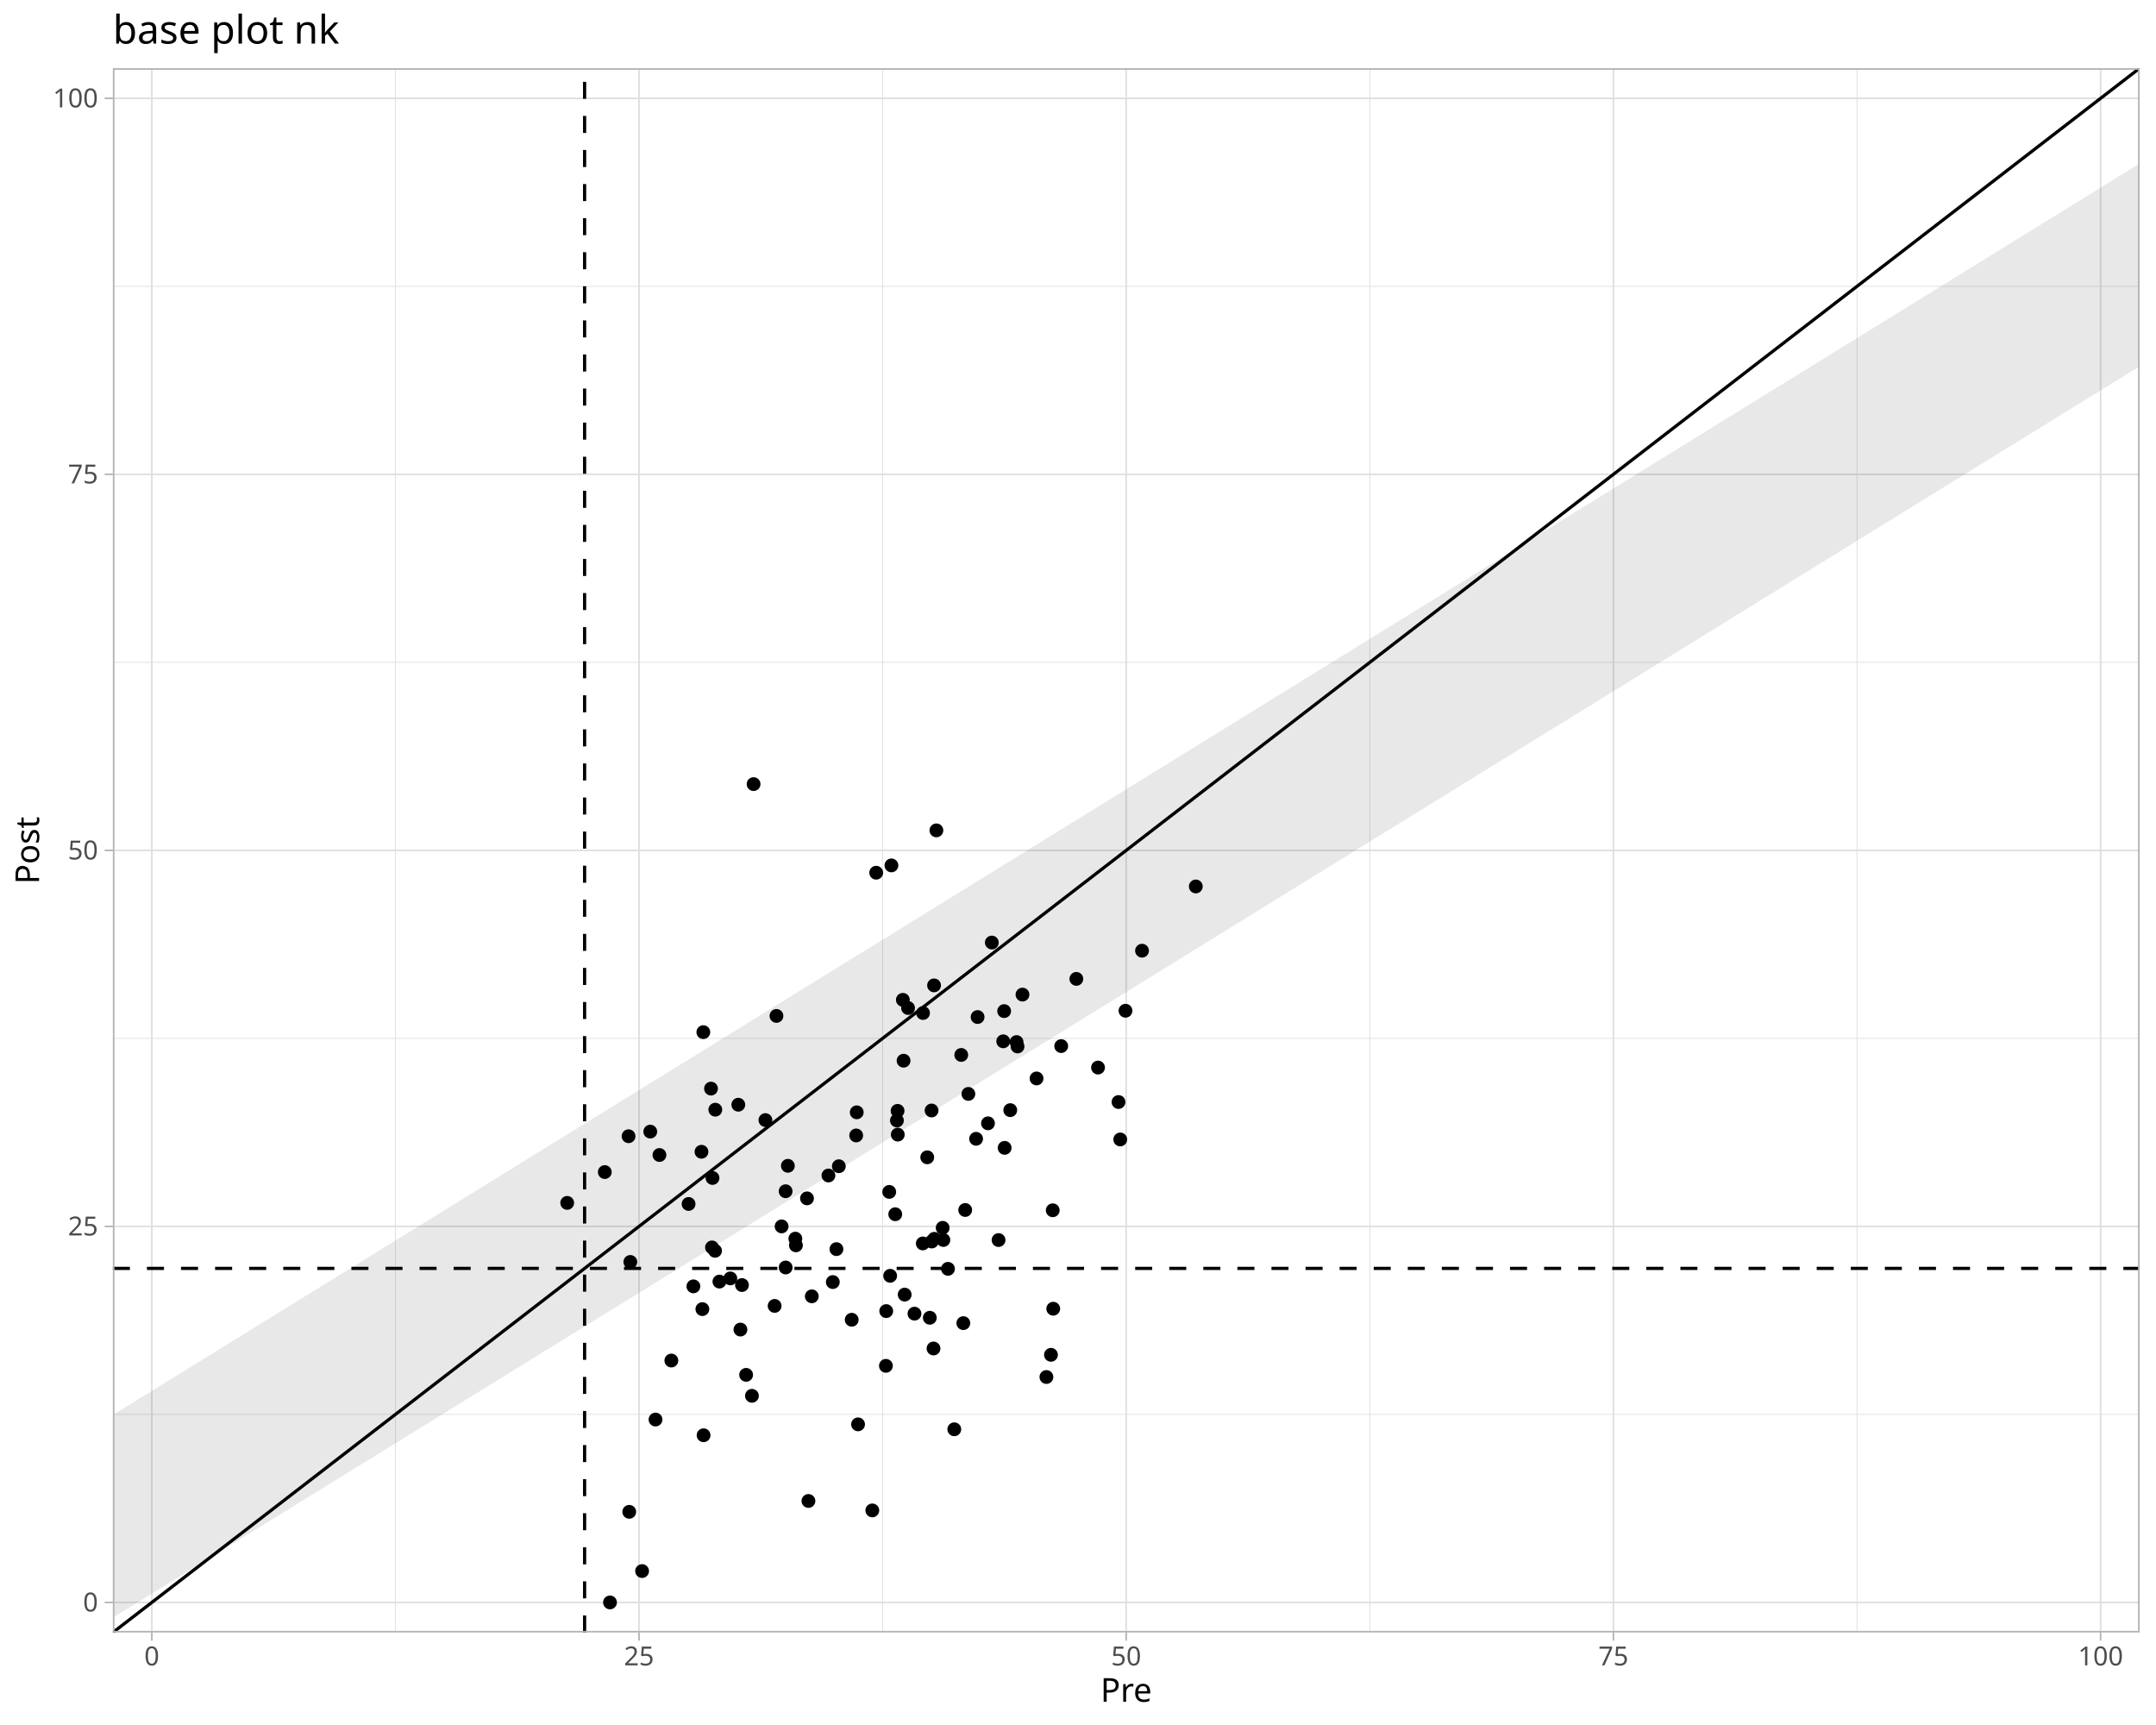
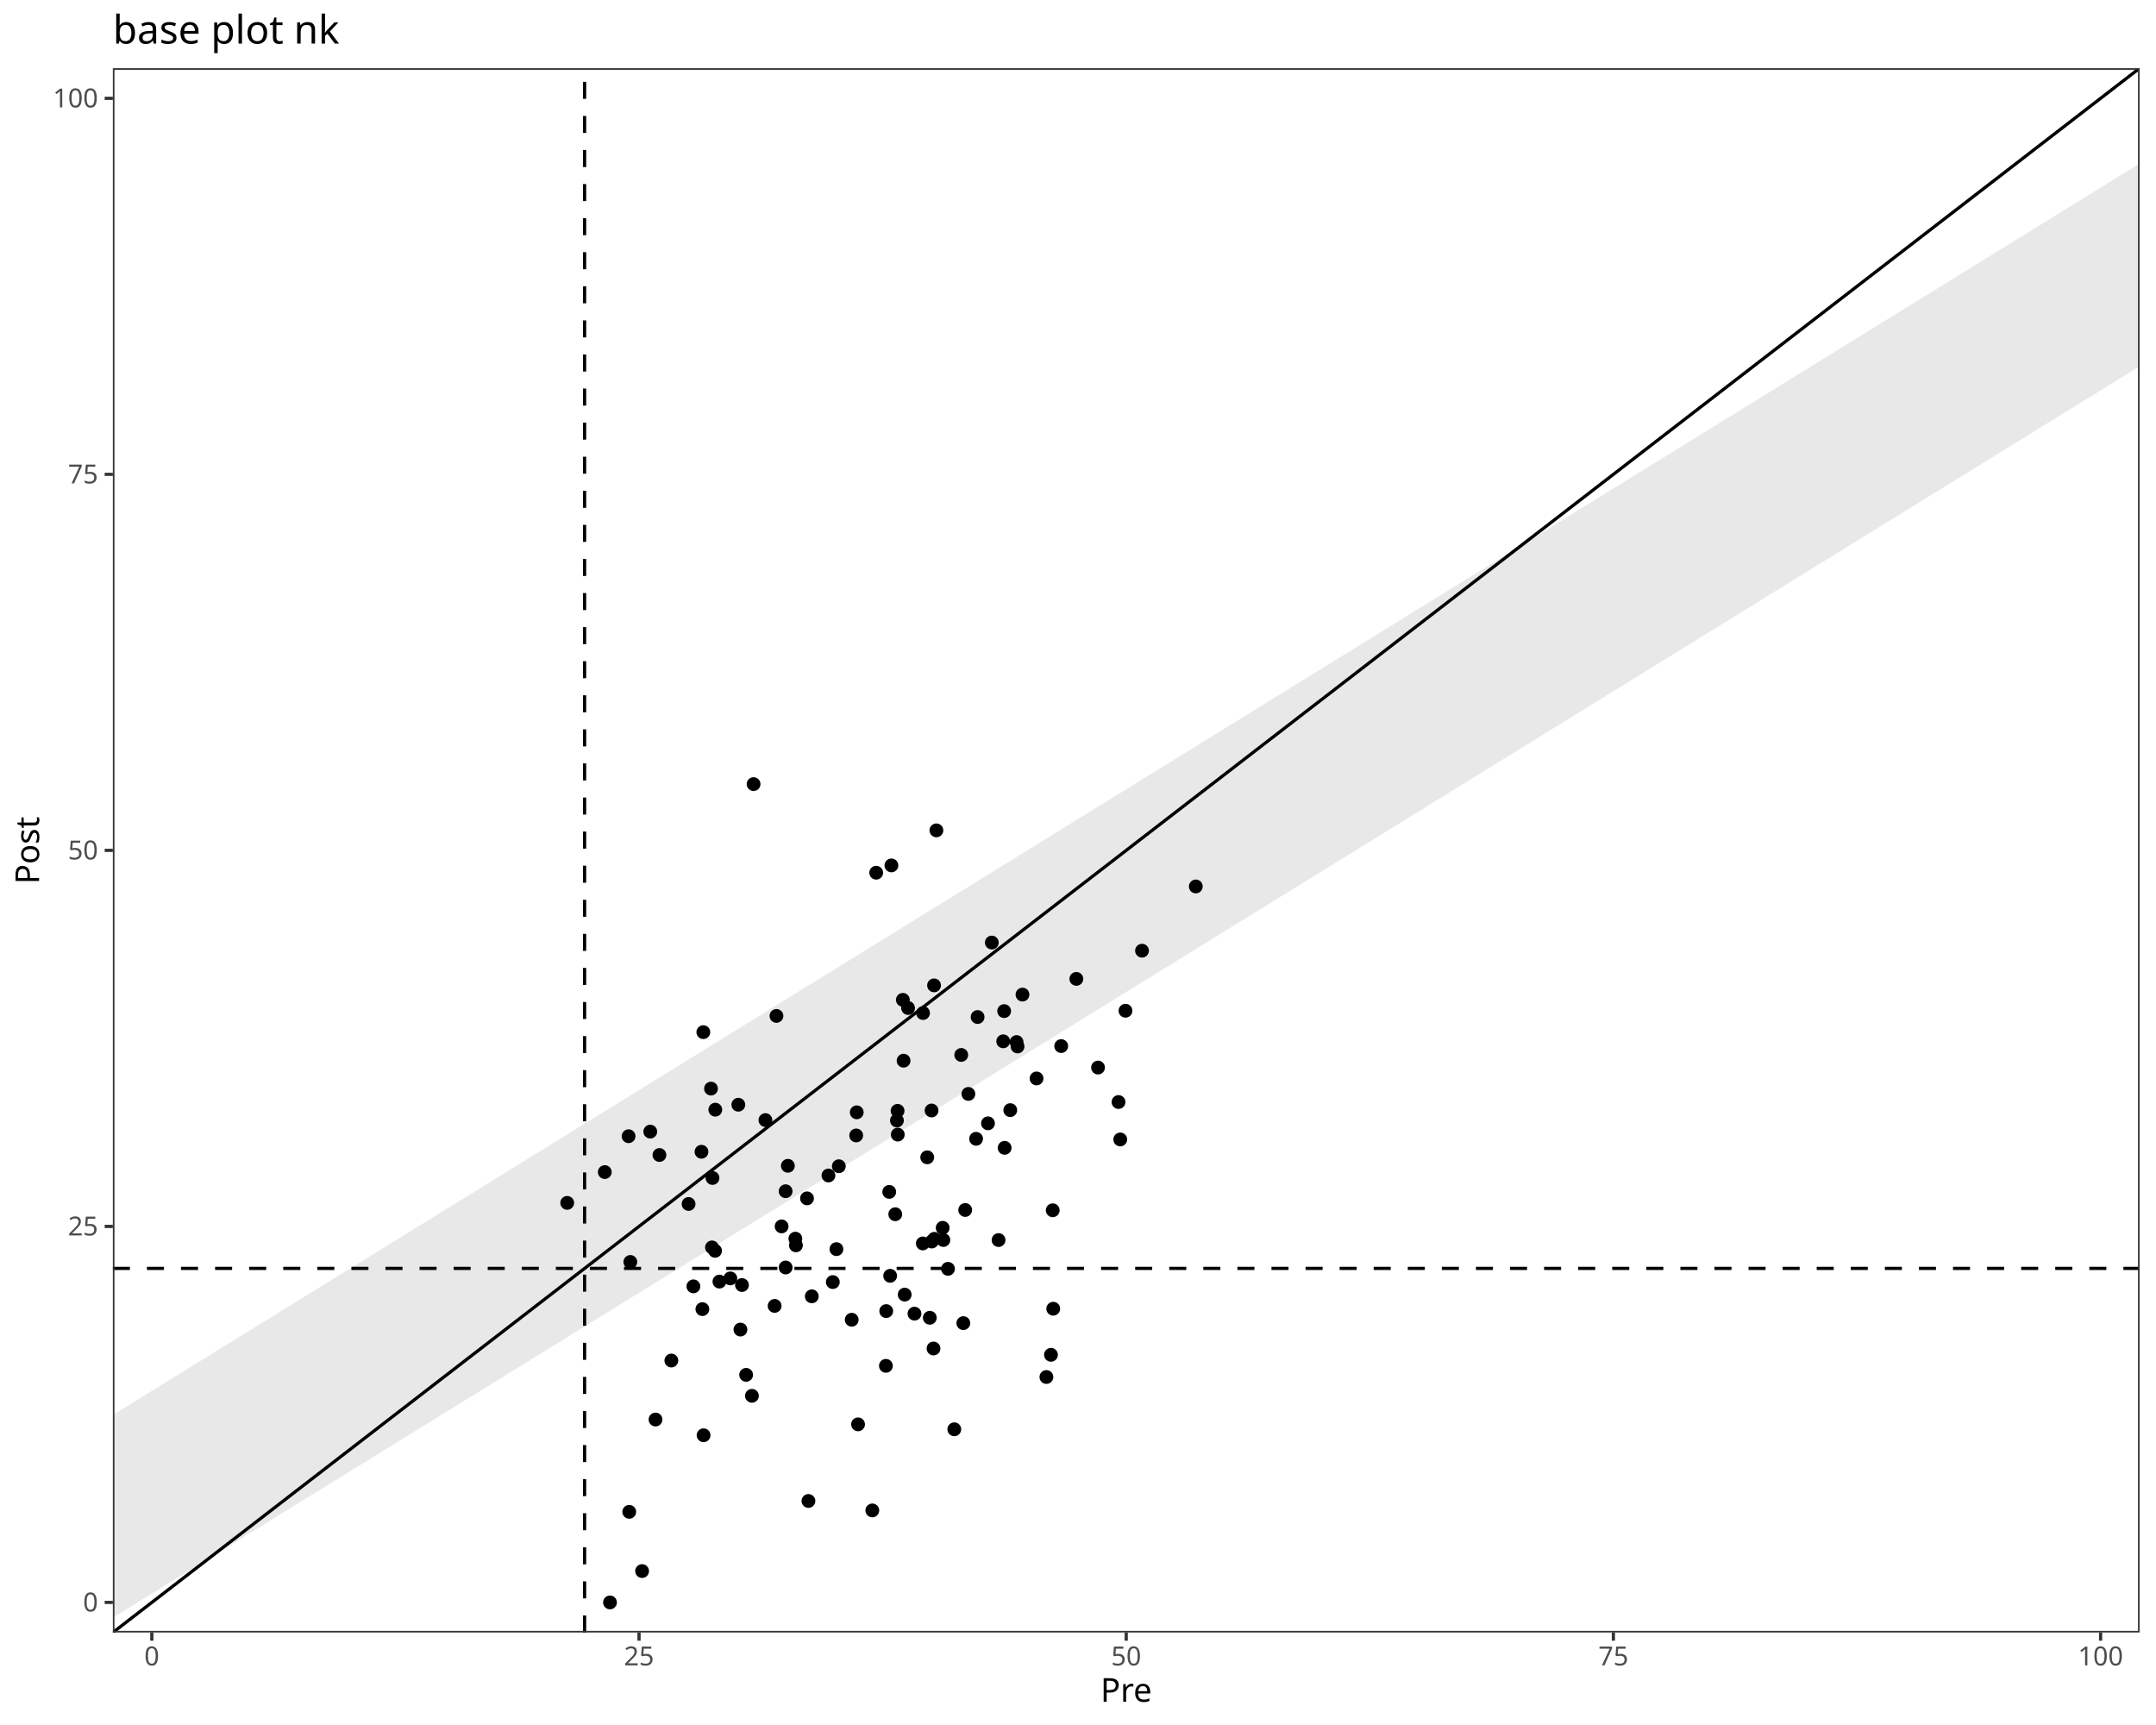
<svg xmlns="http://www.w3.org/2000/svg" class="svglite" data-engine-version="2.0" width="720.00pt" height="576.00pt" viewBox="0 0 720.00 576.00">
  <defs>
    <style type="text/css">
    .svglite line, .svglite polyline, .svglite polygon, .svglite path, .svglite rect, .svglite circle {
      fill: none;
      stroke: #000000;
      stroke-linecap: round;
      stroke-linejoin: round;
      stroke-miterlimit: 10.00;
    }
  </style>
  </defs>
  <rect width="100%" height="100%" style="stroke: none; fill: #FFFFFF;" />
  <defs>
    <clipPath id="cpMC4wMHw3MjAuMDB8MC4wMHw1NzYuMDA=">
      <rect x="0.00" y="0.00" width="720.00" height="576.00" />
    </clipPath>
  </defs>
  <g clip-path="url(#cpMC4wMHw3MjAuMDB8MC4wMHw1NzYuMDA=)">
    <rect x="0.00" y="0.00" width="720.00" height="576.00" style="stroke-width: 1.07; stroke: #FFFFFF; fill: #FFFFFF;" />
  </g>
  <defs>
    <clipPath id="cpMzcuNjl8NzE0LjUyfDIyLjc4fDU0NS4xMQ==">
      <rect x="37.69" y="22.78" width="676.83" height="522.33" />
    </clipPath>
  </defs>
  <g clip-path="url(#cpMzcuNjl8NzE0LjUyfDIyLjc4fDU0NS4xMQ==)">
    <rect x="37.69" y="22.78" width="676.83" height="522.33" style="stroke-width: 1.07; stroke: none; fill: #FFFFFF;" />
-     <polyline points="37.69,472.29 714.52,472.29 " style="stroke-width: 0.27; stroke: #DEDEDE; stroke-linecap: butt;" />
-     <polyline points="37.69,346.73 714.52,346.73 " style="stroke-width: 0.27; stroke: #DEDEDE; stroke-linecap: butt;" />
-     <polyline points="37.69,221.17 714.52,221.17 " style="stroke-width: 0.27; stroke: #DEDEDE; stroke-linecap: butt;" />
-     <polyline points="37.69,95.61 714.52,95.61 " style="stroke-width: 0.27; stroke: #DEDEDE; stroke-linecap: butt;" />
-     <polyline points="132.05,545.11 132.05,22.78 " style="stroke-width: 0.27; stroke: #DEDEDE; stroke-linecap: butt;" />
-     <polyline points="294.75,545.11 294.75,22.78 " style="stroke-width: 0.27; stroke: #DEDEDE; stroke-linecap: butt;" />
-     <polyline points="457.45,545.11 457.45,22.78 " style="stroke-width: 0.27; stroke: #DEDEDE; stroke-linecap: butt;" />
-     <polyline points="620.15,545.11 620.15,22.78 " style="stroke-width: 0.27; stroke: #DEDEDE; stroke-linecap: butt;" />
-     <polyline points="37.69,535.07 714.52,535.07 " style="stroke-width: 0.53; stroke: #DEDEDE; stroke-linecap: butt;" />
-     <polyline points="37.69,409.51 714.52,409.51 " style="stroke-width: 0.53; stroke: #DEDEDE; stroke-linecap: butt;" />
-     <polyline points="37.69,283.95 714.52,283.95 " style="stroke-width: 0.53; stroke: #DEDEDE; stroke-linecap: butt;" />
-     <polyline points="37.69,158.39 714.52,158.39 " style="stroke-width: 0.53; stroke: #DEDEDE; stroke-linecap: butt;" />
-     <polyline points="37.69,32.83 714.52,32.83 " style="stroke-width: 0.53; stroke: #DEDEDE; stroke-linecap: butt;" />
-     <polyline points="50.70,545.11 50.70,22.78 " style="stroke-width: 0.53; stroke: #DEDEDE; stroke-linecap: butt;" />
-     <polyline points="213.40,545.11 213.40,22.78 " style="stroke-width: 0.53; stroke: #DEDEDE; stroke-linecap: butt;" />
-     <polyline points="376.10,545.11 376.10,22.78 " style="stroke-width: 0.53; stroke: #DEDEDE; stroke-linecap: butt;" />
-     <polyline points="538.80,545.11 538.80,22.78 " style="stroke-width: 0.53; stroke: #DEDEDE; stroke-linecap: butt;" />
-     <polyline points="701.50,545.11 701.50,22.78 " style="stroke-width: 0.53; stroke: #DEDEDE; stroke-linecap: butt;" />
-     <polygon points="37.69,472.48 714.52,54.62 714.52,122.31 37.69,540.18 " style="stroke-width: 0.00; stroke: none; fill: #1A1A1A; fill-opacity: 0.10;" />
-     <polyline points="37.69,472.48 714.52,54.62 " style="stroke-width: 1.07; stroke: none;" />
-     <polyline points="714.52,122.31 37.69,540.18 " style="stroke-width: 1.07; stroke: none;" />
+     <polygon points="37.69,472.48 714.52,54.62 714.52,122.31 37.69,540.18 " style="stroke-width: 0.00; stroke: none; stroke-linecap: butt; fill: #1A1A1A; fill-opacity: 0.10;" />
+     <polyline points="37.69,472.48 714.52,54.62 " style="stroke-width: 1.07; stroke: none; stroke-linecap: butt;" />
+     <polyline points="714.52,122.31 37.69,540.18 " style="stroke-width: 1.07; stroke: none; stroke-linecap: butt;" />
    <line x1="-639.14" y1="1067.44" x2="1391.35" y2="-499.55" style="stroke-width: 1.07; stroke-linecap: butt;" />
    <line x1="37.69" y1="423.53" x2="714.52" y2="423.53" style="stroke-width: 1.07; stroke-dasharray: 5.69,5.69; stroke-linecap: butt;" />
    <line x1="195.23" y1="545.11" x2="195.23" y2="22.78" style="stroke-width: 1.07; stroke-dasharray: 5.69,5.69; stroke-linecap: butt;" />
    <circle cx="286.11" cy="371.42" r="1.95" style="stroke-width: 0.71; fill: #000000;" />
    <circle cx="246.56" cy="368.88" r="1.95" style="stroke-width: 0.71; fill: #000000;" />
    <circle cx="373.53" cy="367.98" r="1.95" style="stroke-width: 0.71; fill: #000000;" />
    <circle cx="301.51" cy="333.86" r="1.95" style="stroke-width: 0.71; fill: #000000;" />
    <circle cx="238.79" cy="417.66" r="1.95" style="stroke-width: 0.71; fill: #000000;" />
    <circle cx="315.04" cy="414.05" r="1.95" style="stroke-width: 0.71; fill: #000000;" />
    <circle cx="286.55" cy="475.61" r="1.95" style="stroke-width: 0.71; fill: #000000;" />
    <circle cx="278.12" cy="428.10" r="1.95" style="stroke-width: 0.71; fill: #000000;" />
    <circle cx="311.16" cy="414.56" r="1.95" style="stroke-width: 0.71; fill: #000000;" />
    <circle cx="237.94" cy="393.34" r="1.95" style="stroke-width: 0.71; fill: #000000;" />
    <circle cx="269.50" cy="400.15" r="1.95" style="stroke-width: 0.71; fill: #000000;" />
    <circle cx="265.61" cy="413.60" r="1.95" style="stroke-width: 0.71; fill: #000000;" />
    <circle cx="297.27" cy="426.01" r="1.95" style="stroke-width: 0.71; fill: #000000;" />
    <circle cx="298.97" cy="405.45" r="1.95" style="stroke-width: 0.71; fill: #000000;" />
    <circle cx="280.13" cy="389.42" r="1.95" style="stroke-width: 0.71; fill: #000000;" />
    <circle cx="261.02" cy="409.51" r="1.95" style="stroke-width: 0.71; fill: #000000;" />
    <circle cx="291.31" cy="504.35" r="1.95" style="stroke-width: 0.71; fill: #000000;" />
    <circle cx="249.17" cy="459.08" r="1.95" style="stroke-width: 0.71; fill: #000000;" />
    <circle cx="203.71" cy="535.07" r="1.95" style="stroke-width: 0.71; fill: #000000;" />
    <circle cx="335.03" cy="347.71" r="1.95" style="stroke-width: 0.71; fill: #000000;" />
    <circle cx="265.80" cy="415.83" r="1.95" style="stroke-width: 0.71; fill: #000000;" />
    <circle cx="316.58" cy="423.68" r="1.95" style="stroke-width: 0.71; fill: #000000;" />
    <circle cx="350.97" cy="452.39" r="1.95" style="stroke-width: 0.71; fill: #000000;" />
    <circle cx="337.38" cy="370.69" r="1.95" style="stroke-width: 0.71; fill: #000000;" />
    <circle cx="333.47" cy="414.07" r="1.95" style="stroke-width: 0.71; fill: #000000;" />
    <circle cx="318.69" cy="477.26" r="1.95" style="stroke-width: 0.71; fill: #000000;" />
    <circle cx="238.88" cy="370.54" r="1.95" style="stroke-width: 0.71; fill: #000000;" />
    <circle cx="218.91" cy="474.00" r="1.95" style="stroke-width: 0.71; fill: #000000;" />
    <circle cx="234.96" cy="479.25" r="1.95" style="stroke-width: 0.71; fill: #000000;" />
    <circle cx="220.22" cy="385.67" r="1.95" style="stroke-width: 0.71; fill: #000000;" />
    <circle cx="251.66" cy="261.82" r="1.95" style="stroke-width: 0.71; fill: #000000;" />
    <circle cx="302.12" cy="432.29" r="1.95" style="stroke-width: 0.71; fill: #000000;" />
    <circle cx="301.75" cy="354.18" r="1.95" style="stroke-width: 0.71; fill: #000000;" />
    <circle cx="237.77" cy="416.53" r="1.95" style="stroke-width: 0.71; fill: #000000;" />
    <circle cx="323.39" cy="365.27" r="1.95" style="stroke-width: 0.71; fill: #000000;" />
    <circle cx="325.97" cy="380.26" r="1.95" style="stroke-width: 0.71; fill: #000000;" />
    <circle cx="321.01" cy="352.26" r="1.95" style="stroke-width: 0.71; fill: #000000;" />
    <circle cx="311.75" cy="450.28" r="1.95" style="stroke-width: 0.71; fill: #000000;" />
    <circle cx="366.69" cy="356.47" r="1.95" style="stroke-width: 0.71; fill: #000000;" />
    <circle cx="285.93" cy="379.14" r="1.95" style="stroke-width: 0.71; fill: #000000;" />
    <circle cx="189.42" cy="401.66" r="1.95" style="stroke-width: 0.71; fill: #000000;" />
    <circle cx="262.36" cy="397.77" r="1.95" style="stroke-width: 0.71; fill: #000000;" />
    <circle cx="237.44" cy="363.50" r="1.95" style="stroke-width: 0.71; fill: #000000;" />
    <circle cx="292.61" cy="291.41" r="1.95" style="stroke-width: 0.71; fill: #000000;" />
    <circle cx="234.88" cy="344.65" r="1.95" style="stroke-width: 0.71; fill: #000000;" />
    <circle cx="284.43" cy="440.68" r="1.95" style="stroke-width: 0.71; fill: #000000;" />
    <circle cx="309.65" cy="386.44" r="1.95" style="stroke-width: 0.71; fill: #000000;" />
    <circle cx="351.73" cy="437.00" r="1.95" style="stroke-width: 0.71; fill: #000000;" />
    <circle cx="299.81" cy="378.86" r="1.95" style="stroke-width: 0.71; fill: #000000;" />
    <circle cx="349.45" cy="459.80" r="1.95" style="stroke-width: 0.71; fill: #000000;" />
    <circle cx="269.98" cy="501.19" r="1.95" style="stroke-width: 0.71; fill: #000000;" />
    <circle cx="262.37" cy="423.23" r="1.95" style="stroke-width: 0.71; fill: #000000;" />
    <circle cx="247.78" cy="429.09" r="1.95" style="stroke-width: 0.71; fill: #000000;" />
    <circle cx="308.17" cy="415.20" r="1.95" style="stroke-width: 0.71; fill: #000000;" />
    <circle cx="314.81" cy="409.99" r="1.95" style="stroke-width: 0.71; fill: #000000;" />
    <circle cx="297.69" cy="288.97" r="1.95" style="stroke-width: 0.71; fill: #000000;" />
    <circle cx="240.25" cy="427.94" r="1.95" style="stroke-width: 0.71; fill: #000000;" />
    <circle cx="312.71" cy="277.27" r="1.95" style="stroke-width: 0.71; fill: #000000;" />
    <circle cx="299.75" cy="370.93" r="1.95" style="stroke-width: 0.71; fill: #000000;" />
    <circle cx="331.22" cy="314.73" r="1.95" style="stroke-width: 0.71; fill: #000000;" />
    <circle cx="243.90" cy="426.88" r="1.95" style="stroke-width: 0.71; fill: #000000;" />
    <circle cx="341.46" cy="332.11" r="1.95" style="stroke-width: 0.71; fill: #000000;" />
    <circle cx="339.81" cy="349.43" r="1.95" style="stroke-width: 0.71; fill: #000000;" />
    <circle cx="375.86" cy="337.50" r="1.95" style="stroke-width: 0.71; fill: #000000;" />
    <circle cx="381.38" cy="317.45" r="1.95" style="stroke-width: 0.71; fill: #000000;" />
    <circle cx="346.16" cy="360.11" r="1.95" style="stroke-width: 0.71; fill: #000000;" />
    <circle cx="312.03" cy="413.66" r="1.95" style="stroke-width: 0.71; fill: #000000;" />
    <circle cx="326.47" cy="339.60" r="1.95" style="stroke-width: 0.71; fill: #000000;" />
    <circle cx="234.56" cy="437.13" r="1.95" style="stroke-width: 0.71; fill: #000000;" />
    <circle cx="258.69" cy="436.06" r="1.95" style="stroke-width: 0.71; fill: #000000;" />
    <circle cx="296.96" cy="397.99" r="1.95" style="stroke-width: 0.71; fill: #000000;" />
    <circle cx="339.49" cy="347.96" r="1.95" style="stroke-width: 0.71; fill: #000000;" />
    <circle cx="305.39" cy="438.65" r="1.95" style="stroke-width: 0.71; fill: #000000;" />
    <circle cx="263.11" cy="389.28" r="1.95" style="stroke-width: 0.71; fill: #000000;" />
    <circle cx="229.95" cy="402.02" r="1.95" style="stroke-width: 0.71; fill: #000000;" />
    <circle cx="231.56" cy="429.53" r="1.95" style="stroke-width: 0.71; fill: #000000;" />
    <circle cx="209.91" cy="379.40" r="1.95" style="stroke-width: 0.71; fill: #000000;" />
    <circle cx="247.27" cy="443.96" r="1.95" style="stroke-width: 0.71; fill: #000000;" />
    <circle cx="276.66" cy="392.51" r="1.95" style="stroke-width: 0.71; fill: #000000;" />
    <circle cx="214.43" cy="524.60" r="1.95" style="stroke-width: 0.71; fill: #000000;" />
    <circle cx="210.14" cy="504.82" r="1.95" style="stroke-width: 0.71; fill: #000000;" />
    <circle cx="303.25" cy="336.58" r="1.95" style="stroke-width: 0.71; fill: #000000;" />
    <circle cx="311.93" cy="329.03" r="1.95" style="stroke-width: 0.71; fill: #000000;" />
    <circle cx="279.33" cy="417.10" r="1.95" style="stroke-width: 0.71; fill: #000000;" />
    <circle cx="351.56" cy="404.13" r="1.95" style="stroke-width: 0.71; fill: #000000;" />
    <circle cx="210.50" cy="421.38" r="1.95" style="stroke-width: 0.71; fill: #000000;" />
    <circle cx="299.53" cy="374.15" r="1.95" style="stroke-width: 0.71; fill: #000000;" />
    <circle cx="329.94" cy="375.09" r="1.95" style="stroke-width: 0.71; fill: #000000;" />
    <circle cx="354.39" cy="349.30" r="1.95" style="stroke-width: 0.71; fill: #000000;" />
    <circle cx="217.16" cy="377.86" r="1.95" style="stroke-width: 0.71; fill: #000000;" />
    <circle cx="259.30" cy="339.23" r="1.95" style="stroke-width: 0.71; fill: #000000;" />
    <circle cx="234.26" cy="384.59" r="1.95" style="stroke-width: 0.71; fill: #000000;" />
    <circle cx="310.51" cy="440.02" r="1.95" style="stroke-width: 0.71; fill: #000000;" />
    <circle cx="321.71" cy="441.81" r="1.95" style="stroke-width: 0.71; fill: #000000;" />
    <circle cx="322.33" cy="404.03" r="1.95" style="stroke-width: 0.71; fill: #000000;" />
    <circle cx="251.11" cy="466.08" r="1.95" style="stroke-width: 0.71; fill: #000000;" />
    <circle cx="335.50" cy="383.28" r="1.95" style="stroke-width: 0.71; fill: #000000;" />
    <circle cx="295.85" cy="456.07" r="1.95" style="stroke-width: 0.71; fill: #000000;" />
    <circle cx="359.45" cy="326.86" r="1.95" style="stroke-width: 0.71; fill: #000000;" />
    <circle cx="295.96" cy="437.79" r="1.95" style="stroke-width: 0.71; fill: #000000;" />
    <circle cx="335.34" cy="337.62" r="1.95" style="stroke-width: 0.71; fill: #000000;" />
    <circle cx="374.11" cy="380.48" r="1.95" style="stroke-width: 0.71; fill: #000000;" />
    <circle cx="271.10" cy="432.86" r="1.95" style="stroke-width: 0.71; fill: #000000;" />
    <circle cx="224.20" cy="454.30" r="1.95" style="stroke-width: 0.71; fill: #000000;" />
    <circle cx="308.25" cy="338.26" r="1.95" style="stroke-width: 0.71; fill: #000000;" />
    <circle cx="311.10" cy="370.81" r="1.95" style="stroke-width: 0.71; fill: #000000;" />
    <circle cx="255.61" cy="374.01" r="1.95" style="stroke-width: 0.71; fill: #000000;" />
    <circle cx="399.34" cy="296.00" r="1.95" style="stroke-width: 0.71; fill: #000000;" />
    <circle cx="201.97" cy="391.37" r="1.95" style="stroke-width: 0.71; fill: #000000;" />
-     <rect x="37.69" y="22.78" width="676.83" height="522.33" style="stroke-width: 1.07; stroke: #B3B3B3;" />
+     <rect x="37.69" y="22.78" width="676.83" height="522.33" style="stroke-width: 1.07; stroke: #333333;" />
  </g>
  <g clip-path="url(#cpMC4wMHw3MjAuMDB8MC4wMHw1NzYuMDA=)">
    <text x="32.76" y="538.10" text-anchor="end" style="font-size: 8.80px; fill: #4D4D4D; font-family: sans;" textLength="4.89px" lengthAdjust="spacingAndGlyphs">0</text>
    <text x="32.76" y="412.54" text-anchor="end" style="font-size: 8.80px; fill: #4D4D4D; font-family: sans;" textLength="9.79px" lengthAdjust="spacingAndGlyphs">25</text>
    <text x="32.76" y="286.98" text-anchor="end" style="font-size: 8.80px; fill: #4D4D4D; font-family: sans;" textLength="9.79px" lengthAdjust="spacingAndGlyphs">50</text>
    <text x="32.76" y="161.42" text-anchor="end" style="font-size: 8.80px; fill: #4D4D4D; font-family: sans;" textLength="9.79px" lengthAdjust="spacingAndGlyphs">75</text>
    <text x="32.76" y="35.86" text-anchor="end" style="font-size: 8.80px; fill: #4D4D4D; font-family: sans;" textLength="14.68px" lengthAdjust="spacingAndGlyphs">100</text>
-     <polyline points="34.95,535.07 37.69,535.07 " style="stroke-width: 0.53; stroke: #B3B3B3; stroke-linecap: butt;" />
-     <polyline points="34.95,409.51 37.69,409.51 " style="stroke-width: 0.53; stroke: #B3B3B3; stroke-linecap: butt;" />
-     <polyline points="34.95,283.95 37.69,283.95 " style="stroke-width: 0.53; stroke: #B3B3B3; stroke-linecap: butt;" />
-     <polyline points="34.95,158.39 37.69,158.39 " style="stroke-width: 0.53; stroke: #B3B3B3; stroke-linecap: butt;" />
-     <polyline points="34.95,32.83 37.69,32.83 " style="stroke-width: 0.53; stroke: #B3B3B3; stroke-linecap: butt;" />
-     <polyline points="50.70,547.85 50.70,545.11 " style="stroke-width: 0.53; stroke: #B3B3B3; stroke-linecap: butt;" />
-     <polyline points="213.40,547.85 213.40,545.11 " style="stroke-width: 0.53; stroke: #B3B3B3; stroke-linecap: butt;" />
-     <polyline points="376.10,547.85 376.10,545.11 " style="stroke-width: 0.53; stroke: #B3B3B3; stroke-linecap: butt;" />
-     <polyline points="538.80,547.85 538.80,545.11 " style="stroke-width: 0.53; stroke: #B3B3B3; stroke-linecap: butt;" />
-     <polyline points="701.50,547.85 701.50,545.11 " style="stroke-width: 0.53; stroke: #B3B3B3; stroke-linecap: butt;" />
+     <polyline points="34.95,535.07 37.69,535.07 " style="stroke-width: 1.07; stroke: #333333; stroke-linecap: butt;" />
+     <polyline points="34.95,409.51 37.69,409.51 " style="stroke-width: 1.07; stroke: #333333; stroke-linecap: butt;" />
+     <polyline points="34.95,283.95 37.69,283.95 " style="stroke-width: 1.07; stroke: #333333; stroke-linecap: butt;" />
+     <polyline points="34.95,158.39 37.69,158.39 " style="stroke-width: 1.07; stroke: #333333; stroke-linecap: butt;" />
+     <polyline points="34.95,32.83 37.69,32.83 " style="stroke-width: 1.07; stroke: #333333; stroke-linecap: butt;" />
+     <polyline points="50.70,547.85 50.70,545.11 " style="stroke-width: 1.07; stroke: #333333; stroke-linecap: butt;" />
+     <polyline points="213.40,547.85 213.40,545.11 " style="stroke-width: 1.07; stroke: #333333; stroke-linecap: butt;" />
+     <polyline points="376.10,547.85 376.10,545.11 " style="stroke-width: 1.07; stroke: #333333; stroke-linecap: butt;" />
+     <polyline points="538.80,547.85 538.80,545.11 " style="stroke-width: 1.07; stroke: #333333; stroke-linecap: butt;" />
+     <polyline points="701.50,547.85 701.50,545.11 " style="stroke-width: 1.07; stroke: #333333; stroke-linecap: butt;" />
    <text x="50.70" y="556.10" text-anchor="middle" style="font-size: 8.80px; fill: #4D4D4D; font-family: sans;" textLength="4.89px" lengthAdjust="spacingAndGlyphs">0</text>
    <text x="213.40" y="556.10" text-anchor="middle" style="font-size: 8.80px; fill: #4D4D4D; font-family: sans;" textLength="9.79px" lengthAdjust="spacingAndGlyphs">25</text>
    <text x="376.10" y="556.10" text-anchor="middle" style="font-size: 8.80px; fill: #4D4D4D; font-family: sans;" textLength="9.79px" lengthAdjust="spacingAndGlyphs">50</text>
    <text x="538.80" y="556.10" text-anchor="middle" style="font-size: 8.80px; fill: #4D4D4D; font-family: sans;" textLength="9.79px" lengthAdjust="spacingAndGlyphs">75</text>
    <text x="701.50" y="556.10" text-anchor="middle" style="font-size: 8.80px; fill: #4D4D4D; font-family: sans;" textLength="14.68px" lengthAdjust="spacingAndGlyphs">100</text>
    <text x="376.10" y="568.24" text-anchor="middle" style="font-size: 11.00px; font-family: sans;" textLength="17.12px" lengthAdjust="spacingAndGlyphs">Pre</text>
    <text transform="translate(13.05,283.95) rotate(-90)" text-anchor="middle" style="font-size: 11.00px; font-family: sans;" textLength="22.02px" lengthAdjust="spacingAndGlyphs">Post</text>
    <text x="37.69" y="14.56" style="font-size: 13.20px; font-family: sans;" textLength="71.19px" lengthAdjust="spacingAndGlyphs">base plot nk</text>
  </g>
</svg>
